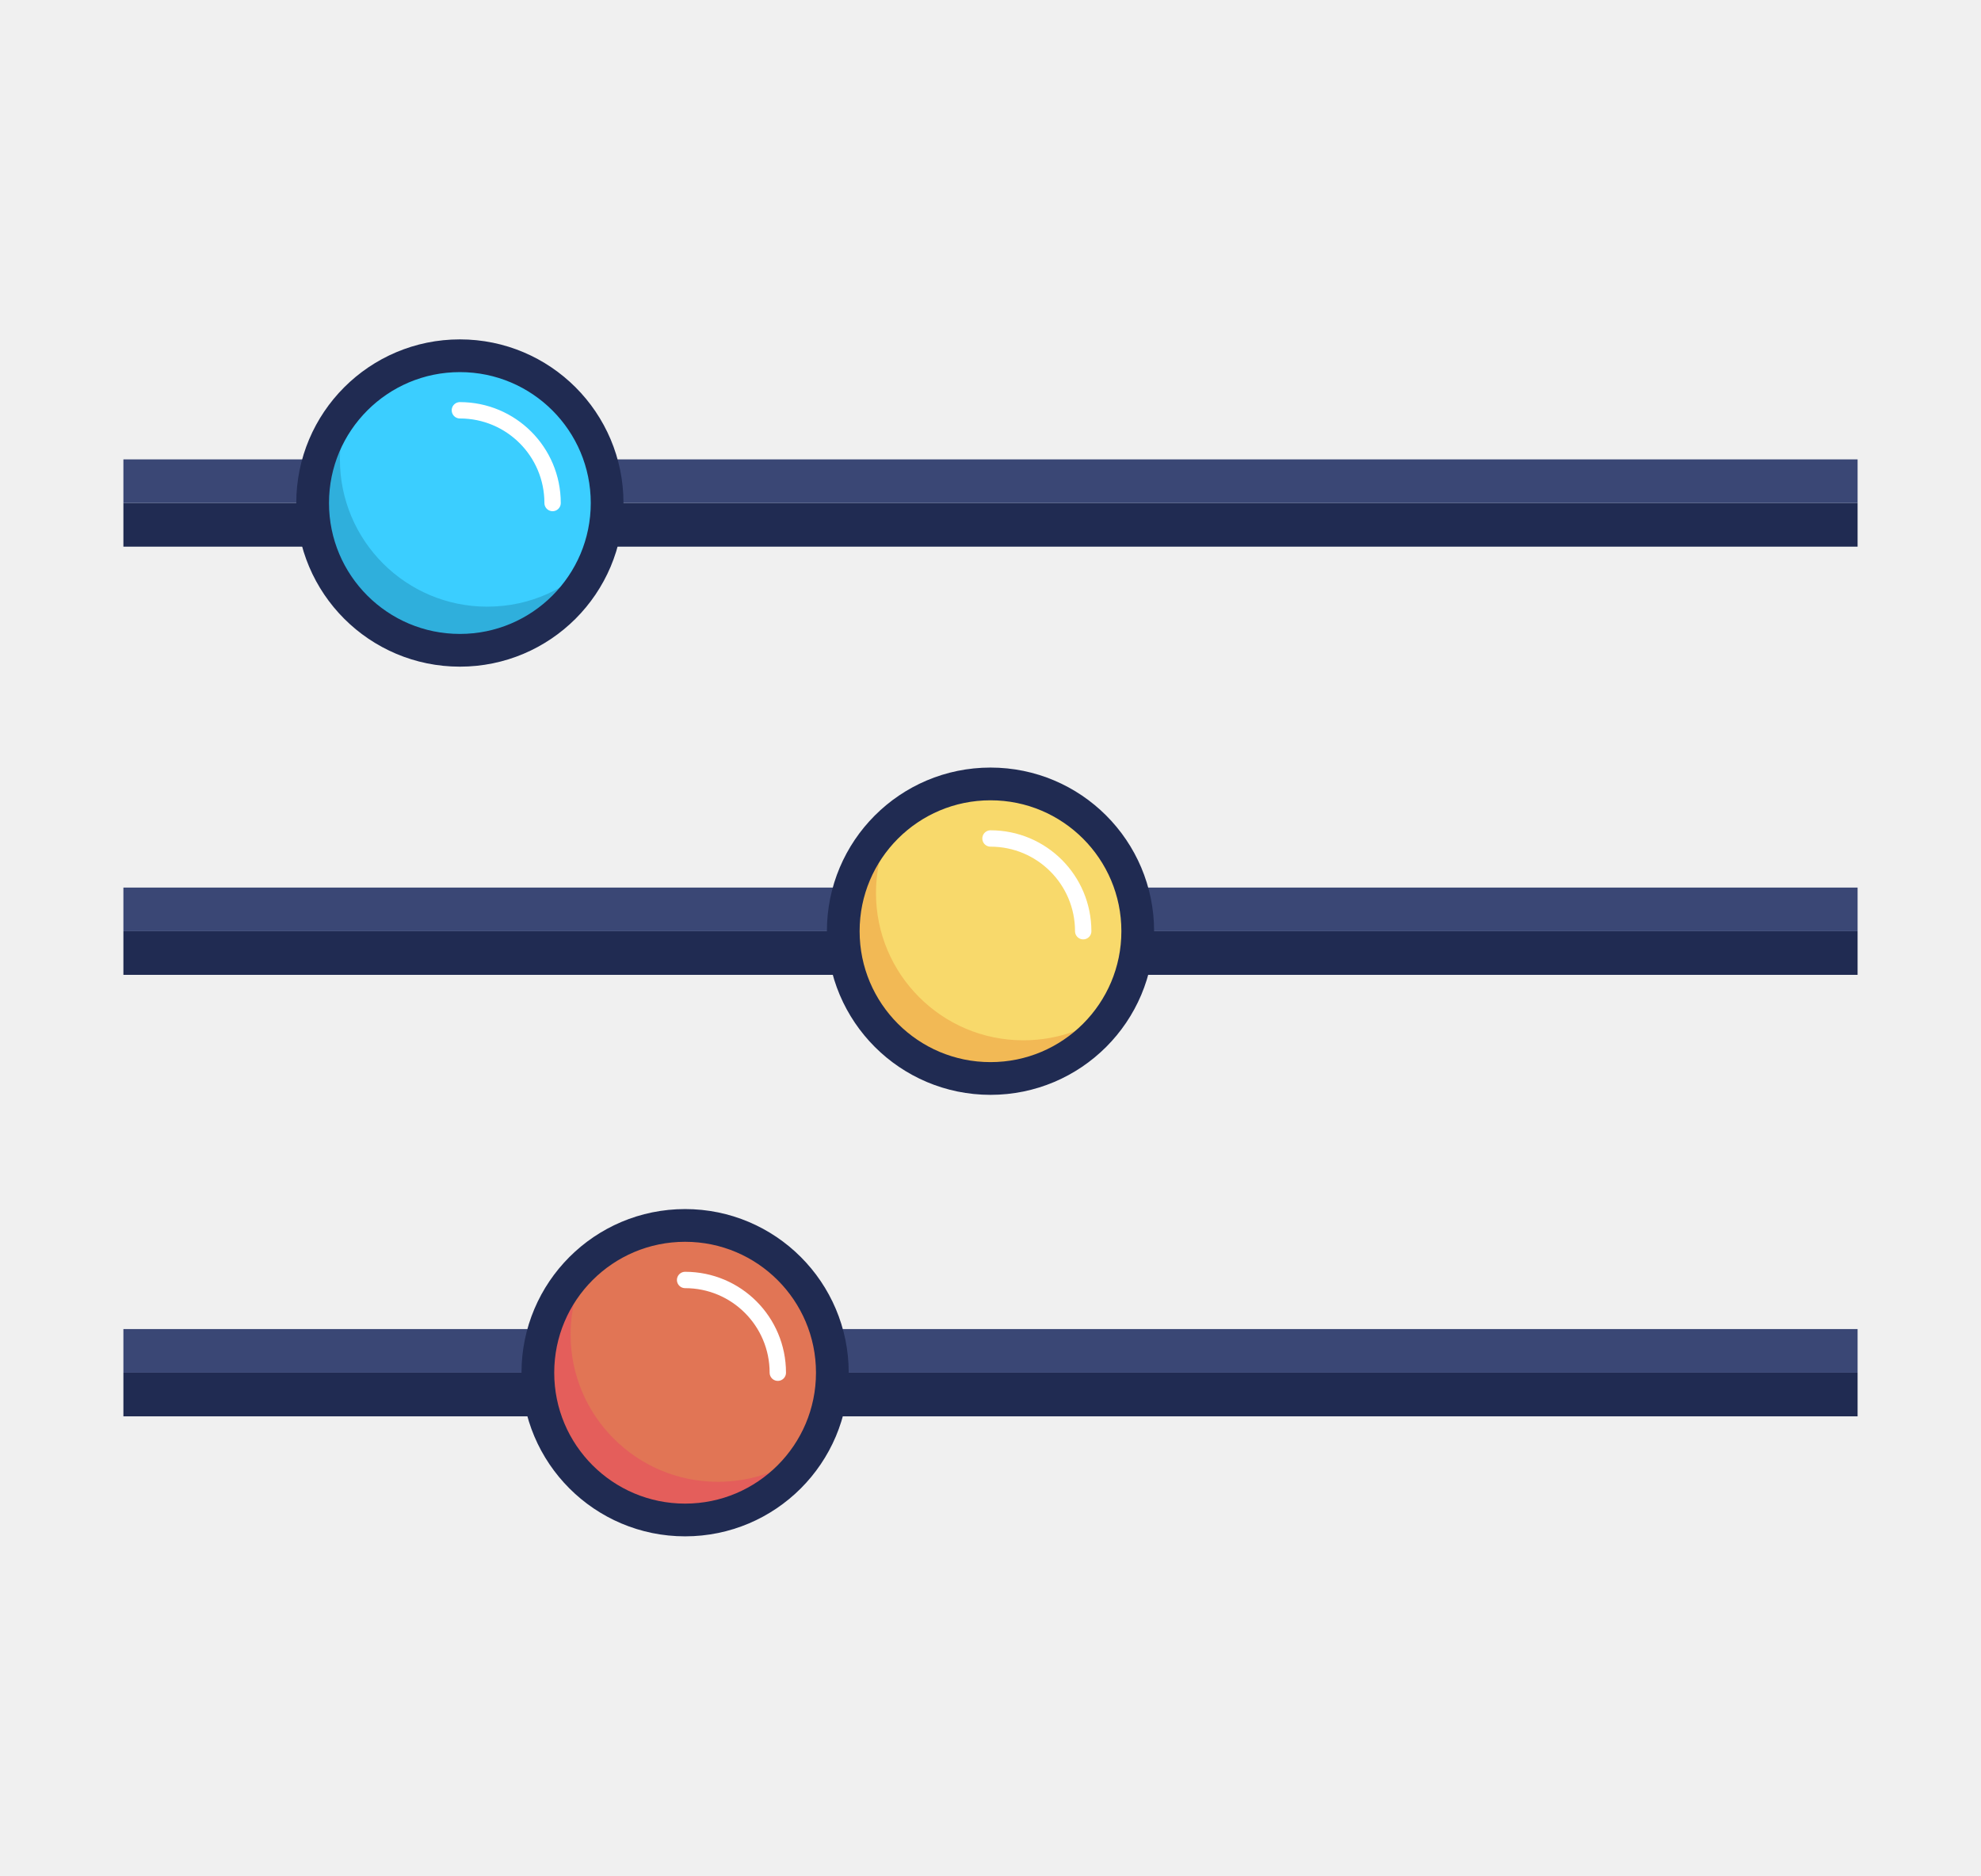
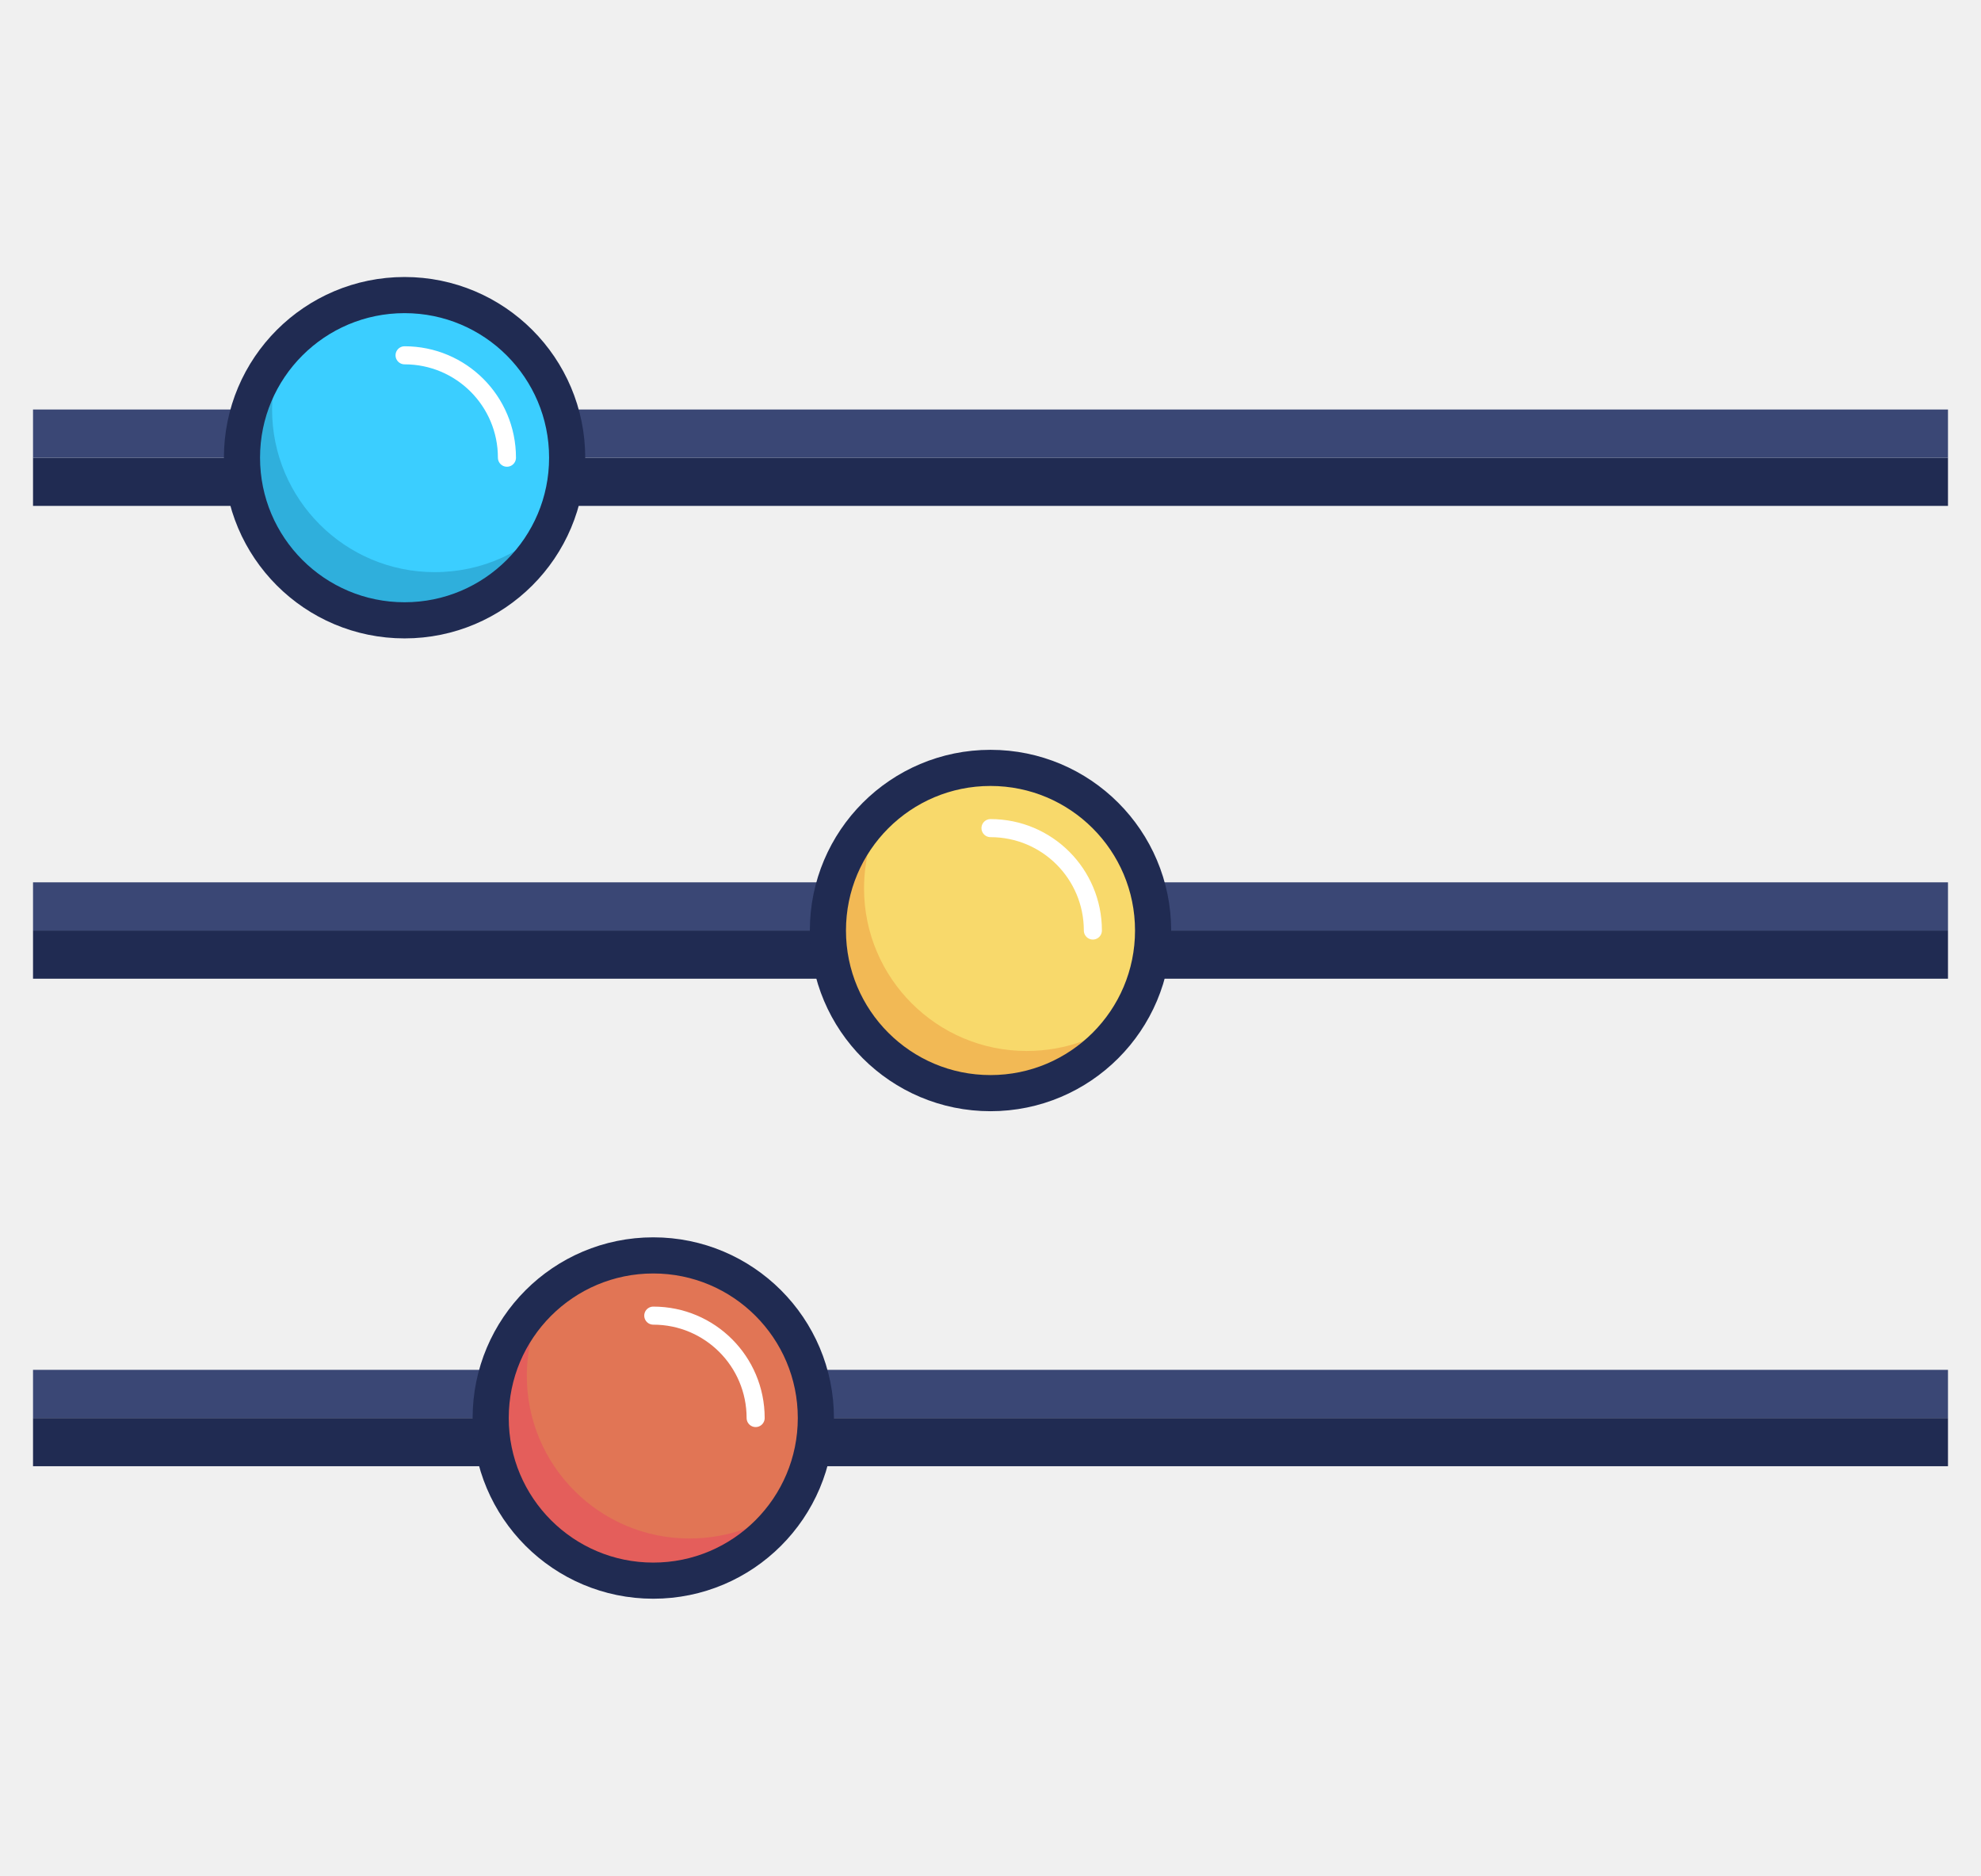
<svg xmlns="http://www.w3.org/2000/svg" width="300" height="284" viewBox="0 0 79.375 75.142" version="1.1" id="svg1539">
  <defs id="defs1533" />
  <g id="layer1" transform="translate(0,-221.8583)">
    <g id="g1974" transform="matrix(0.2645833,0,0,0.2645833,-123.9762,-9.160712)">
      <g id="g1804" transform="matrix(0.7614213,0,0,0.7614213,232.3024,634.4321)">
-         <rect height="8.677" width="344.915" class="st2" y="413.532" x="334.842" id="XMLID_6_" style="fill:#202b52;stroke-width:1.085" />
-         <rect height="8.677" width="344.915" class="st3" y="404.855" x="334.842" id="XMLID_9_" style="fill:#3a4775;stroke-width:1.085" />
-         <rect height="8.677" width="344.915" class="st2" y="498.677" x="334.842" id="XMLID_47_" style="fill:#202b52;stroke-width:1.085" />
-         <rect height="8.677" width="344.915" class="st3" y="489.999" x="334.842" id="XMLID_15_" style="fill:#3a4775;stroke-width:1.085" />
-         <rect height="8.677" width="344.915" class="st2" y="586.468" x="334.842" id="XMLID_110_" style="fill:#202b52;stroke-width:1.085" />
-         <rect height="8.677" width="344.915" class="st3" y="577.79" x="334.842" id="XMLID_18_" style="fill:#3a4775;stroke-width:1.085" />
-         <circle r="29.285" cy="413.532" cx="401.765" class="st4" id="XMLID_21_" style="fill:#3bceff;stroke-width:1.085" />
-         <path d="m 407.188,434.14 c -16.161,0 -29.285,-13.124 -29.285,-29.285 0,-3.905 0.759,-7.592 2.169,-10.955 -4.664,5.206 -7.592,12.04 -7.592,19.632 0,16.161 13.124,29.285 29.285,29.285 12.256,0 22.777,-7.592 27.116,-18.33 -5.315,5.966 -13.016,9.653 -21.693,9.653 z" class="st5" id="XMLID_74_" style="fill:#2fafdc;stroke-width:1.085" />
-         <circle r="29.285" cy="413.532" cx="401.765" class="st6" id="XMLID_8_" style="fill:none;stroke:#202b52;stroke-width:6.508;stroke-linecap:round;stroke-linejoin:round;stroke-miterlimit:10" />
-         <circle r="29.285" cy="498.677" cx="507.3" class="st11" id="XMLID_25_" style="fill:#f8d96b;stroke-width:1.085" />
-         <path d="m 513.808,520.369 c -16.161,0 -29.285,-13.124 -29.285,-29.285 0,-5.423 1.518,-10.629 4.122,-14.968 -6.508,5.423 -10.629,13.45 -10.629,22.561 0,16.161 13.124,29.285 29.285,29.285 10.738,0 20.066,-5.749 25.164,-14.317 -4.989,4.23 -11.497,6.725 -18.656,6.725 z" class="st12" id="XMLID_87_" style="fill:#f2b955;stroke-width:1.085" />
-         <circle r="29.285" cy="498.677" cx="507.3" class="st6" id="XMLID_16_" style="fill:none;stroke:#202b52;stroke-width:6.508;stroke-linecap:round;stroke-linejoin:round;stroke-miterlimit:10" />
-         <circle r="29.285" cy="586.468" cx="446.56" class="st20" id="XMLID_32_" style="fill:#e17555;stroke-width:1.085" />
-         <path d="m 453.068,608.16 c -16.161,0 -29.285,-13.124 -29.285,-29.285 0,-5.423 1.518,-10.629 4.122,-14.968 -6.508,5.423 -10.629,13.45 -10.629,22.561 0,16.161 13.124,29.285 29.285,29.285 10.738,0 20.066,-5.749 25.164,-14.317 -4.989,4.23 -11.497,6.725 -18.656,6.725 z" class="st21" id="XMLID_116_" style="fill:#e45e5b;stroke-width:1.085" />
-         <path d="m 464.999,586.467 c 0,-10.196 -8.243,-18.439 -18.439,-18.439" class="st17" id="XMLID_122_" style="fill:none;stroke:#ffffff;stroke-width:3.254;stroke-linecap:round;stroke-linejoin:round;stroke-miterlimit:10" />
-         <circle r="29.285" cy="586.468" cx="446.56" class="st6" id="XMLID_20_" style="fill:none;stroke:#202b52;stroke-width:6.508;stroke-linecap:round;stroke-linejoin:round;stroke-miterlimit:10" />
-         <path d="m 420.204,413.532 c 0,-10.196 -8.243,-18.439 -18.439,-18.439" class="st17" id="XMLID_111_" style="fill:none;stroke:#ffffff;stroke-width:3.254;stroke-linecap:round;stroke-linejoin:round;stroke-miterlimit:10" />
-         <path d="M 541.683,392.924" class="st17" id="XMLID_38_" style="fill:none;stroke:#ffffff;stroke-width:3.254;stroke-linecap:round;stroke-linejoin:round;stroke-miterlimit:10" />
-         <path d="m 525.739,498.676 c 0,-10.196 -8.243,-18.439 -18.439,-18.439" class="st17" id="XMLID_115_" style="fill:none;stroke:#ffffff;stroke-width:3.254;stroke-linecap:round;stroke-linejoin:round;stroke-miterlimit:10" />
+         <rect height="9.582" width="380.867" class="st2" y="404.52" x="316.867" id="XMLID_6_" style="fill:#202b52;stroke-width:1.198" />
+         <rect height="9.582" width="380.867" class="st3" y="394.938" x="316.867" id="XMLID_9_" style="fill:#3a4775;stroke-width:1.198" />
+         <rect height="9.582" width="380.867" class="st2" y="498.539" x="316.867" id="XMLID_47_" style="fill:#202b52;stroke-width:1.198" />
+         <rect height="9.582" width="380.867" class="st3" y="488.957" x="316.867" id="XMLID_15_" style="fill:#3a4775;stroke-width:1.198" />
+         <rect height="9.582" width="380.867" class="st2" y="595.48" x="316.867" id="XMLID_110_" style="fill:#202b52;stroke-width:1.198" />
+         <rect height="9.582" width="380.867" class="st3" y="585.899" x="316.867" id="XMLID_18_" style="fill:#3a4775;stroke-width:1.198" />
+         <circle r="32.338" cy="404.52" cx="390.764" class="st4" id="XMLID_21_" style="fill:#3bceff;stroke-width:1.198" />
+         <path d="m 396.753,427.276 c -17.846,0 -32.338,-14.492 -32.338,-32.338 0,-4.312 0.838,-8.384 2.395,-12.097 -5.15,5.749 -8.384,13.294 -8.384,21.678 0,17.846 14.492,32.338 32.338,32.338 13.534,0 25.152,-8.384 29.942,-20.241 -5.869,6.587 -14.372,10.659 -23.954,10.659 z" class="st5" id="XMLID_74_" style="fill:#2fafdc;stroke-width:1.198" />
+         <circle r="32.338" cy="404.52" cx="390.764" class="st6" id="XMLID_8_" style="fill:none;stroke:#202b52;stroke-width:7.186;stroke-linecap:round;stroke-linejoin:round;stroke-miterlimit:10" />
+         <circle r="32.338" cy="498.539" cx="507.3" class="st11" id="XMLID_25_" style="fill:#f8d96b;stroke-width:1.198" />
+         <path d="m 514.486,522.492 c -17.846,0 -32.338,-14.492 -32.338,-32.338 0,-5.988 1.677,-11.737 4.551,-16.528 -7.186,5.988 -11.737,14.851 -11.737,24.912 0,17.846 14.492,32.338 32.338,32.338 11.857,0 22.157,-6.348 27.787,-15.81 -5.509,4.671 -12.696,7.426 -20.6,7.426 z" class="st12" id="XMLID_87_" style="fill:#f2b955;stroke-width:1.198" />
+         <circle r="32.338" cy="498.539" cx="507.3" class="st6" id="XMLID_16_" style="fill:none;stroke:#202b52;stroke-width:7.186;stroke-linecap:round;stroke-linejoin:round;stroke-miterlimit:10" />
+         <circle r="32.338" cy="595.48" cx="440.229" class="st20" id="XMLID_32_" style="fill:#e17555;stroke-width:1.198" />
+         <path d="m 447.415,619.434 c -17.846,0 -32.338,-14.492 -32.338,-32.338 0,-5.988 1.677,-11.737 4.551,-16.528 -7.186,5.988 -11.737,14.851 -11.737,24.912 0,17.846 14.492,32.338 32.338,32.338 11.857,0 22.157,-6.348 27.786,-15.81 -5.509,4.671 -12.696,7.426 -20.6,7.426 z" class="st21" id="XMLID_116_" style="fill:#e45e5b;stroke-width:1.198" />
+         <path d="m 460.59,595.48 c 0,-11.258 -9.102,-20.361 -20.361,-20.361" class="st17" id="XMLID_122_" style="fill:none;stroke:#ffffff;stroke-width:3.593;stroke-linecap:round;stroke-linejoin:round;stroke-miterlimit:10" />
+         <circle r="32.338" cy="595.48" cx="440.229" class="st6" id="XMLID_20_" style="fill:none;stroke:#202b52;stroke-width:7.186;stroke-linecap:round;stroke-linejoin:round;stroke-miterlimit:10" />
+         <path d="m 411.125,404.52 c 0,-11.258 -9.102,-20.361 -20.361,-20.361" class="st17" id="XMLID_111_" style="fill:none;stroke:#ffffff;stroke-width:3.593;stroke-linecap:round;stroke-linejoin:round;stroke-miterlimit:10" />
+         <path d="M 545.267,381.763" class="st17" id="XMLID_38_" style="fill:none;stroke:#ffffff;stroke-width:3.593;stroke-linecap:round;stroke-linejoin:round;stroke-miterlimit:10" />
+         <path d="m 527.661,498.539 c 0,-11.258 -9.102,-20.361 -20.361,-20.361" class="st17" id="XMLID_115_" style="fill:none;stroke:#ffffff;stroke-width:3.593;stroke-linecap:round;stroke-linejoin:round;stroke-miterlimit:10" />
      </g>
    </g>
  </g>
  <style id="style1541" type="text/css">
	.st0{fill:#FAE791;}
	.st1{fill:#53325A;}
	.st2{fill:#202B52;}
	.st3{fill:#3A4775;}
	.st4{fill:#3BCEFF;}
	.st5{fill:#2FAFDC;}
	.st6{fill:none;stroke:#202B52;stroke-width:6;stroke-linecap:round;stroke-linejoin:round;stroke-miterlimit:10;}
	.st7{fill:#12B0FF;}
	.st8{fill:#129BE5;}
	.st9{fill:#5392FF;}
	.st10{fill:#487FDF;}
	.st11{fill:#F8D96B;}
	.st12{fill:#F2B955;}
	.st13{fill:#FC3A4D;}
	.st14{fill:#E82E4A;}
	.st15{fill:#87D14B;}
	.st16{fill:#79BA3A;}
	.st17{fill:none;stroke:#FFFFFF;stroke-width:3;stroke-linecap:round;stroke-linejoin:round;stroke-miterlimit:10;}
	.st18{fill:#78D698;}
	.st19{fill:#5BC47B;}
	.st20{fill:#E17555;}
	.st21{fill:#E45E5B;}
	.st22{fill:#9E3B53;}
	.st23{fill:#883042;}
	.st24{fill:#4A2D51;}
	.st25{fill:#FDBA4F;}
	.st26{fill:#E89D3A;}
</style>
</svg>
